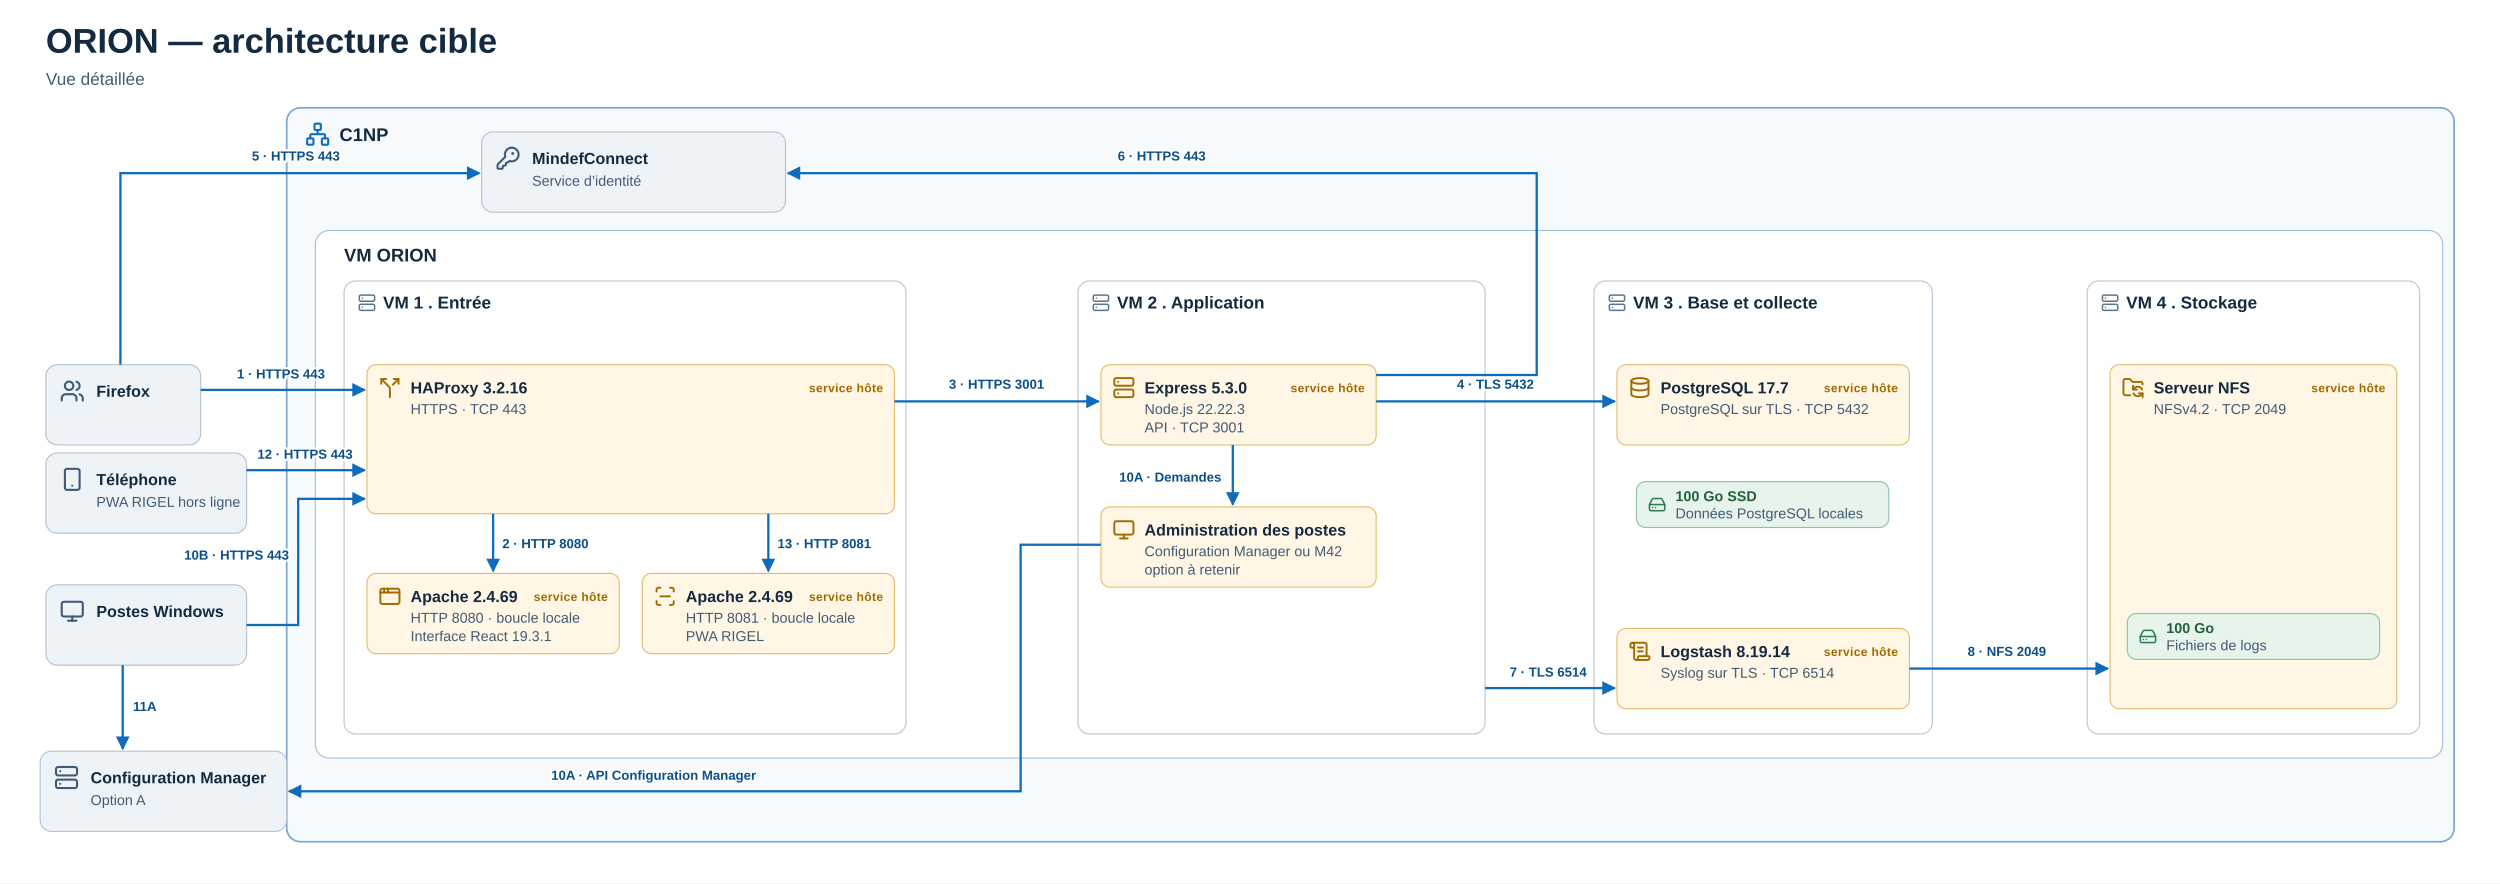
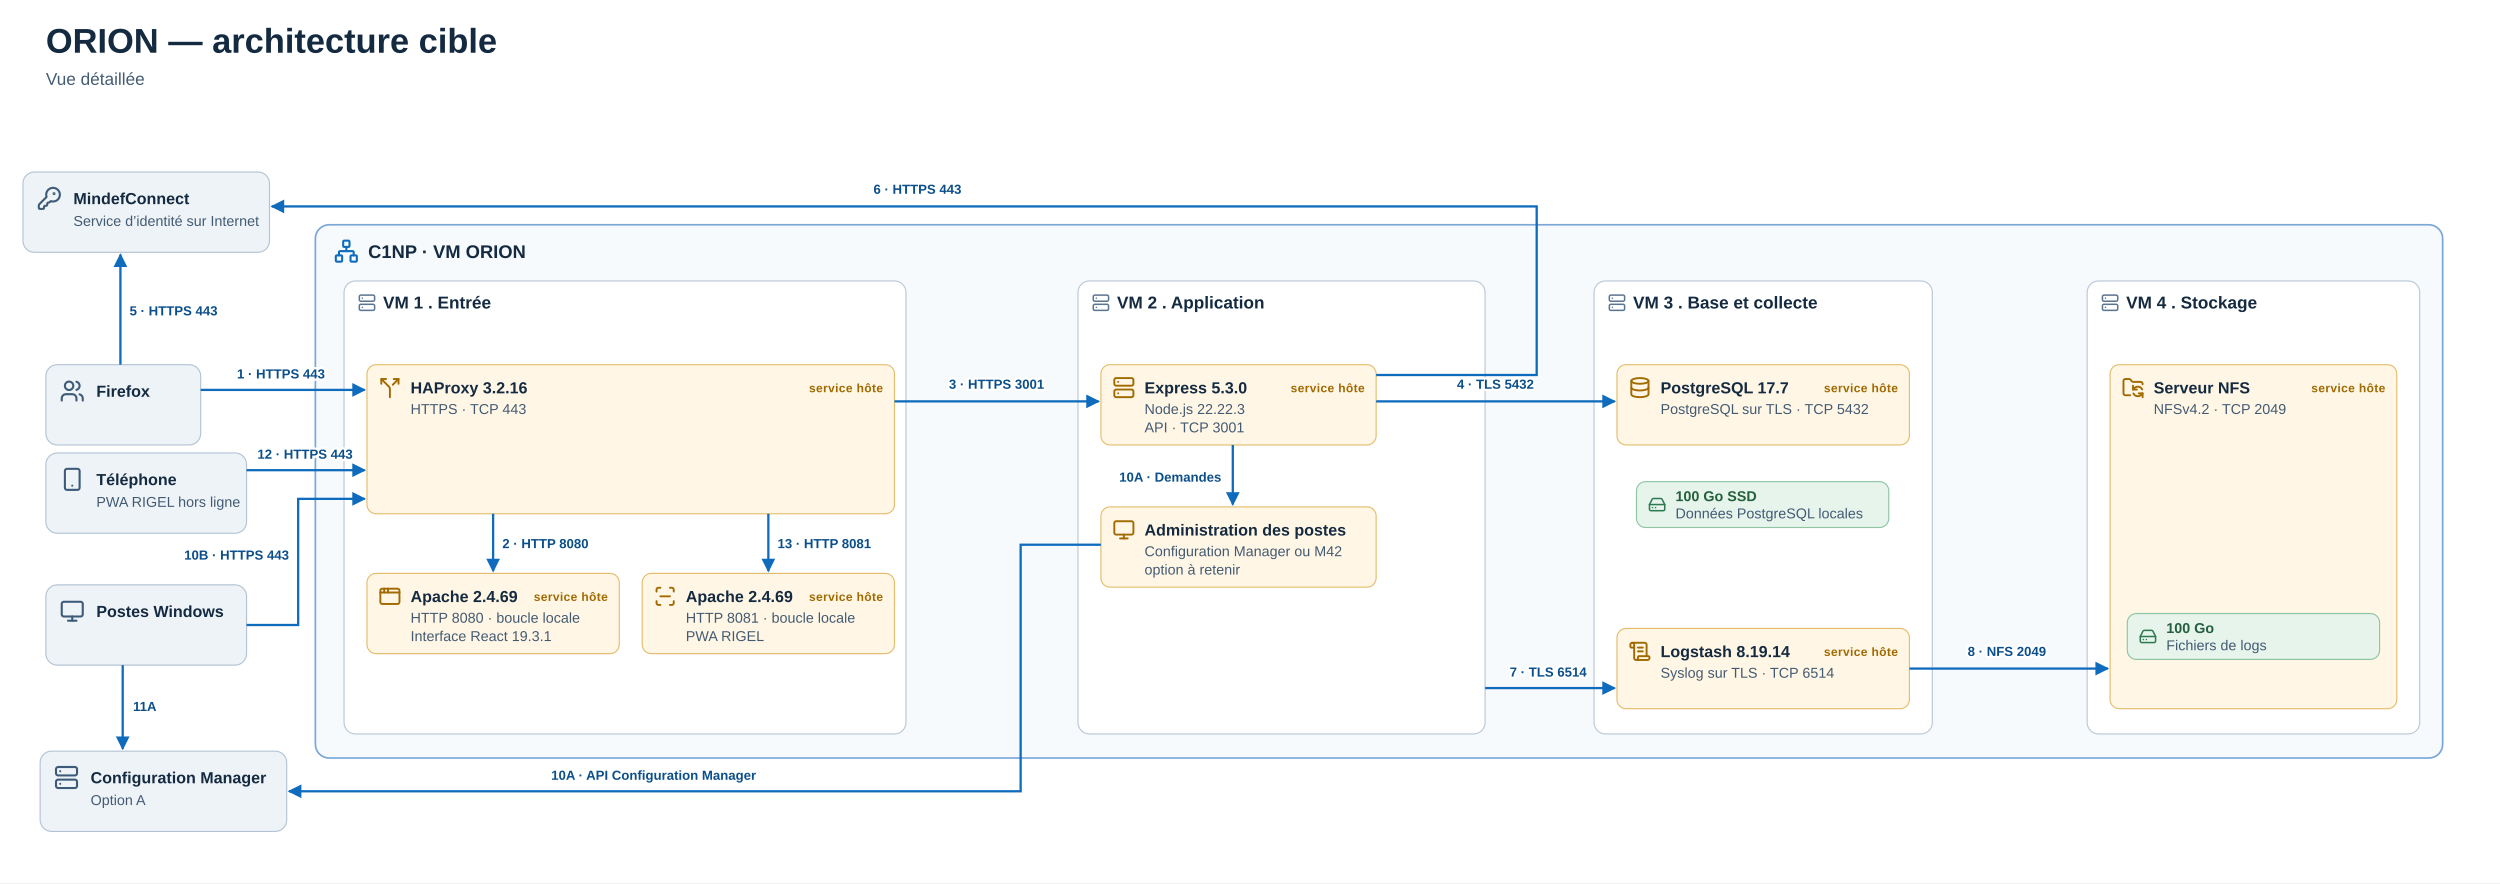
<svg xmlns="http://www.w3.org/2000/svg" width="2180" height="770" viewBox="0 0 2180 770" role="img" aria-labelledby="title desc">
  <defs>
    <marker id="arrow" viewBox="0 0 10 10" refX="9" refY="5" markerWidth="6" markerHeight="6" orient="auto">
      <path d="M0 0 L10 5 L0 10 Z" fill="#0f6cbd" />
    </marker>
    <marker id="arrow-start" viewBox="0 0 10 10" refX="1" refY="5" markerWidth="6" markerHeight="6" orient="auto">
      <path d="M10 0 L0 5 L10 10 Z" fill="#0f6cbd" />
    </marker>
    <symbol id="i-network" viewBox="0 0 24 24" fill="none" stroke="currentColor" stroke-width="2" stroke-linecap="round" stroke-linejoin="round">
      <rect x="16" y="16" width="6" height="6" rx="1" />
      <rect x="2" y="16" width="6" height="6" rx="1" />
      <rect x="9" y="2" width="6" height="6" rx="1" />
      <path d="M5 16v-3a1 1 0 0 1 1-1h12a1 1 0 0 1 1 1v3" />
      <path d="M12 12V8" />
    </symbol>
    <symbol id="i-server" viewBox="0 0 24 24" fill="none" stroke="currentColor" stroke-width="2" stroke-linecap="round" stroke-linejoin="round">
      <rect width="20" height="8" x="2" y="2" rx="2" ry="2" />
      <rect width="20" height="8" x="2" y="14" rx="2" ry="2" />
      <line x1="6" x2="6.01" y1="6" y2="6" />
      <line x1="6" x2="6.01" y1="18" y2="18" />
    </symbol>
    <symbol id="i-users" viewBox="0 0 24 24" fill="none" stroke="currentColor" stroke-width="2" stroke-linecap="round" stroke-linejoin="round">
      <path d="M16 21v-2a4 4 0 0 0-4-4H6a4 4 0 0 0-4 4v2" />
      <circle cx="9" cy="7" r="4" />
      <path d="M22 21v-2a4 4 0 0 0-3-3.87" />
      <path d="M16 3.13a4 4 0 0 1 0 7.75" />
    </symbol>
    <symbol id="i-smartphone" viewBox="0 0 24 24" fill="none" stroke="currentColor" stroke-width="2" stroke-linecap="round" stroke-linejoin="round">
      <rect width="14" height="20" x="5" y="2" rx="2" ry="2" />
      <path d="M12 18h.01" />
    </symbol>
    <symbol id="i-monitor" viewBox="0 0 24 24" fill="none" stroke="currentColor" stroke-width="2" stroke-linecap="round" stroke-linejoin="round">
      <rect width="20" height="14" x="2" y="3" rx="2" />
      <line x1="8" x2="16" y1="21" y2="21" />
      <line x1="12" x2="12" y1="17" y2="21" />
    </symbol>
    <symbol id="i-key-round" viewBox="0 0 24 24" fill="none" stroke="currentColor" stroke-width="2" stroke-linecap="round" stroke-linejoin="round">
      <path d="M2.586 17.414A2 2 0 0 0 2 18.828V21a1 1 0 0 0 1 1h3a1 1 0 0 0 1-1v-1a1 1 0 0 1 1-1h1a1 1 0 0 0 1-1v-1a1 1 0 0 1 1-1h.172a2 2 0 0 0 1.414-.586l.814-.814a6.5 6.5 0 1 0-4-4z" />
      <circle cx="16.5" cy="7.5" r=".5" fill="currentColor" />
    </symbol>
    <symbol id="i-split" viewBox="0 0 24 24" fill="none" stroke="currentColor" stroke-width="2" stroke-linecap="round" stroke-linejoin="round">
      <path d="M16 3h5v5" />
      <path d="M8 3H3v5" />
      <path d="M12 22v-8.3a4 4 0 0 0-1.172-2.872L3 3" />
      <path d="m15 9 6-6" />
    </symbol>
    <symbol id="i-app-window" viewBox="0 0 24 24" fill="none" stroke="currentColor" stroke-width="2" stroke-linecap="round" stroke-linejoin="round">
      <rect x="2" y="4" width="20" height="16" rx="2" />
      <path d="M10 4v4" />
      <path d="M2 8h20" />
      <path d="M6 4v4" />
    </symbol>
    <symbol id="i-scan-line" viewBox="0 0 24 24" fill="none" stroke="currentColor" stroke-width="2" stroke-linecap="round" stroke-linejoin="round">
      <path d="M3 7V5a2 2 0 0 1 2-2h2" />
      <path d="M17 3h2a2 2 0 0 1 2 2v2" />
      <path d="M21 17v2a2 2 0 0 1-2 2h-2" />
      <path d="M7 21H5a2 2 0 0 1-2-2v-2" />
      <path d="M7 12h10" />
    </symbol>
    <symbol id="i-scroll-text" viewBox="0 0 24 24" fill="none" stroke="currentColor" stroke-width="2" stroke-linecap="round" stroke-linejoin="round">
      <path d="M15 12h-5" />
      <path d="M15 8h-5" />
      <path d="M19 17V5a2 2 0 0 0-2-2H4" />
      <path d="M8 21h12a2 2 0 0 0 2-2v-1a1 1 0 0 0-1-1H11a1 1 0 0 0-1 1v1a2 2 0 1 1-4 0V5a2 2 0 1 0-4 0v2a1 1 0 0 0 1 1h3" />
    </symbol>
    <symbol id="i-database" viewBox="0 0 24 24" fill="none" stroke="currentColor" stroke-width="2" stroke-linecap="round" stroke-linejoin="round">
      <ellipse cx="12" cy="5" rx="9" ry="3" />
      <path d="M3 5V19A9 3 0 0 0 21 19V5" />
      <path d="M3 12A9 3 0 0 0 21 12" />
    </symbol>
    <symbol id="i-hard-drive" viewBox="0 0 24 24" fill="none" stroke="currentColor" stroke-width="2" stroke-linecap="round" stroke-linejoin="round">
      <line x1="22" x2="2" y1="12" y2="12" />
      <path d="M5.45 5.11 2 12v6a2 2 0 0 0 2 2h16a2 2 0 0 0 2-2v-6l-3.45-6.89A2 2 0 0 0 16.76 4H7.24a2 2 0 0 0-1.79 1.11z" />
      <line x1="6" x2="6.01" y1="16" y2="16" />
      <line x1="10" x2="10.01" y1="16" y2="16" />
    </symbol>
    <symbol id="i-folder-sync" viewBox="0 0 24 24" fill="none" stroke="currentColor" stroke-width="2" stroke-linecap="round" stroke-linejoin="round">
      <path d="M9 20H4a2 2 0 0 1-2-2V5a2 2 0 0 1 2-2h3.9a2 2 0 0 1 1.69.9l.81 1.2a2 2 0 0 0 1.67.9H20a2 2 0 0 1 2 2v.5" />
      <path d="M12 10v4h4" />
      <path d="m12 14 1.535-1.605a5 5 0 0 1 8 1.5" />
      <path d="M22 22v-4h-4" />
      <path d="m22 18-1.535 1.605a5 5 0 0 1-8-1.5" />
    </symbol>
  </defs>
  <style>
text{font-family:'Segoe UI',Arial,Helvetica,sans-serif;fill:#142a40}
.title{font-size:30px;font-weight:bold}
.body{font-size:15px;fill:#425a72}
.frame,.zname{font-size:16px;font-weight:bold}
.vm{font-size:15px;font-weight:bold}
.service{font-size:14px;font-weight:bold}
.cname{font-size:15px;font-weight:bold}
.crole{font-size:12.5px;fill:#425a72}
.cvm{font-size:12px;font-weight:bold;fill:#0f6cbd}
.caption{font-size:12.5px;fill:#425a72}
.vol{font-size:12.5px;font-weight:bold;fill:#24603d}
.tag{font-size:10.5px;font-weight:bold;fill:#0f6cbd;letter-spacing:.3px}
.tag.host{fill:#a06a00}
.tag.hors{fill:#66788a}
.badge{font-size:10.5px;font-weight:bold;fill:#254e78;letter-spacing:.5px}
.step{font-size:13px;font-weight:bold;fill:#fff}
.route{font-size:11.5px;font-weight:bold;fill:#0b4f8a;paint-order:stroke;stroke:#fff;stroke-width:4;stroke-linejoin:round}
.flow{fill:none;stroke:#0f6cbd;stroke-width:2}
.auto{stroke-dasharray:6 4}
</style>
  <rect width="2180" height="770" fill="#fff" />
  <text x="40" y="46" class="title" text-anchor="start">ORION — architecture cible</text>
  <text x="40" y="74" class="body" text-anchor="start">Vue détaillée</text>
-   <rect x="250" y="94" width="1890" height="640" rx="12" fill="#f7fafd" stroke="#7aa7d6" stroke-width="1.5" />
-   <use href="#i-network" x="266" y="106" width="22" height="22" style="color:#0f6cbd" />
-   <text x="296" y="123" class="frame" text-anchor="start">C1NP</text>
-   <rect x="275" y="201" width="1855" height="460" rx="12" fill="#fff" stroke="#9cc0e4" />
-   <text x="300" y="228" class="frame" text-anchor="start">VM ORION</text>
+   <rect x="275" y="196" width="1855" height="465" rx="12" fill="#f7fafd" stroke="#7aa7d6" stroke-width="1.5" />
+   <use href="#i-network" x="291" y="208" width="22" height="22" style="color:#0f6cbd" />
+   <text x="321" y="225" class="frame" text-anchor="start">C1NP · VM ORION</text>
  <rect x="300" y="245" width="490" height="395" rx="10" fill="#ffffff" stroke="#b9c7d6" />
  <use href="#i-server" x="312" y="256" width="16" height="16" style="color:#5b7690" />
  <text x="334" y="269" class="vm" text-anchor="start">VM 1 . Entrée</text>
  <rect x="940" y="245" width="355" height="395" rx="10" fill="#ffffff" stroke="#b9c7d6" />
  <use href="#i-server" x="952" y="256" width="16" height="16" style="color:#5b7690" />
  <text x="974" y="269" class="vm" text-anchor="start">VM 2 . Application</text>
  <rect x="1390" y="245" width="295" height="395" rx="10" fill="#ffffff" stroke="#b9c7d6" />
  <use href="#i-server" x="1402" y="256" width="16" height="16" style="color:#5b7690" />
  <text x="1424" y="269" class="vm" text-anchor="start">VM 3 . Base et collecte</text>
  <rect x="1820" y="245" width="290" height="395" rx="10" fill="#ffffff" stroke="#b9c7d6" />
  <use href="#i-server" x="1832" y="256" width="16" height="16" style="color:#5b7690" />
  <text x="1854" y="269" class="vm" text-anchor="start">VM 4 . Stockage</text>
  <rect x="40" y="318" width="135" height="70" rx="10" fill="#eef3f8" stroke="#b3c3d3" />
  <use href="#i-users" x="52" y="330" width="22" height="22" style="color:#3d5a78" />
  <text x="84" y="346" class="service" text-anchor="start">Firefox</text>
  <rect x="40" y="395" width="175" height="70" rx="10" fill="#eef3f8" stroke="#b3c3d3" />
  <use href="#i-smartphone" x="52" y="407" width="22" height="22" style="color:#3d5a78" />
  <text x="84" y="423" class="service" text-anchor="start">Téléphone</text>
  <text x="84" y="442" class="caption" text-anchor="start">PWA RIGEL hors ligne</text>
  <rect x="40" y="510" width="175" height="70" rx="10" fill="#eef3f8" stroke="#b3c3d3" />
  <use href="#i-monitor" x="52" y="522" width="22" height="22" style="color:#3d5a78" />
  <text x="84" y="538" class="service" text-anchor="start">Postes Windows</text>
  <rect x="35" y="655" width="215" height="70" rx="10" fill="#eef3f8" stroke="#b3c3d3" />
  <use href="#i-server" x="47" y="667" width="22" height="22" style="color:#3d5a78" />
  <text x="79" y="683" class="service" text-anchor="start">Configuration Manager</text>
  <text x="79" y="702" class="caption" text-anchor="start">Option A</text>
-   <rect x="420" y="115" width="265" height="70" rx="10" fill="#eef3f8" stroke="#b3c3d3" />
-   <use href="#i-key-round" x="432" y="127" width="22" height="22" style="color:#3d5a78" />
-   <text x="464" y="143" class="service" text-anchor="start">MindefConnect</text>
-   <text x="464" y="162" class="caption" text-anchor="start">Service d’identité</text>
+   <rect x="20" y="150" width="215" height="70" rx="10" fill="#eef3f8" stroke="#b3c3d3" />
+   <use href="#i-key-round" x="32" y="162" width="22" height="22" style="color:#3d5a78" />
+   <text x="64" y="178" class="service" text-anchor="start">MindefConnect</text>
+   <text x="64" y="197" class="caption" text-anchor="start">Service d’identité sur Internet</text>
  <rect x="320" y="318" width="460" height="130" rx="8" fill="#fff6e5" stroke="#e3bd6d" />
  <use href="#i-split" x="330" y="328" width="20" height="20" style="color:#a06a00" />
  <text x="358" y="343" class="service" text-anchor="start">HAProxy 3.2.16</text>
  <text x="770" y="342" class="tag host" text-anchor="end">service hôte</text>
  <text x="358" y="361" class="caption" text-anchor="start">HTTPS · TCP 443</text>
  <rect x="320" y="500" width="220" height="70" rx="8" fill="#fff6e5" stroke="#e3bd6d" />
  <use href="#i-app-window" x="330" y="510" width="20" height="20" style="color:#a06a00" />
  <text x="358" y="525" class="service" text-anchor="start">Apache 2.4.69</text>
  <text x="530" y="524" class="tag host" text-anchor="end">service hôte</text>
  <text x="358" y="543" class="caption" text-anchor="start">HTTP 8080 · boucle locale</text>
  <text x="358" y="559" class="caption" text-anchor="start">Interface React 19.3.1</text>
  <rect x="560" y="500" width="220" height="70" rx="8" fill="#fff6e5" stroke="#e3bd6d" />
  <use href="#i-scan-line" x="570" y="510" width="20" height="20" style="color:#a06a00" />
  <text x="598" y="525" class="service" text-anchor="start">Apache 2.4.69</text>
  <text x="770" y="524" class="tag host" text-anchor="end">service hôte</text>
  <text x="598" y="543" class="caption" text-anchor="start">HTTP 8081 · boucle locale</text>
  <text x="598" y="559" class="caption" text-anchor="start">PWA RIGEL</text>
  <rect x="960" y="318" width="240" height="70" rx="8" fill="#fff6e5" stroke="#e3bd6d" />
  <use href="#i-server" x="970" y="328" width="20" height="20" style="color:#a06a00" />
  <text x="998" y="343" class="service" text-anchor="start">Express 5.3.0</text>
  <text x="1190" y="342" class="tag host" text-anchor="end">service hôte</text>
  <text x="998" y="361" class="caption" text-anchor="start">Node.js 22.22.3</text>
  <text x="998" y="377" class="caption" text-anchor="start">API · TCP 3001</text>
  <rect x="960" y="442" width="240" height="70" rx="8" fill="#fff6e5" stroke="#e3bd6d" />
  <use href="#i-monitor" x="970" y="452" width="20" height="20" style="color:#a06a00" />
  <text x="998" y="467" class="service" text-anchor="start">Administration des postes</text>
  <text x="998" y="485" class="caption" text-anchor="start">Configuration Manager ou M42</text>
  <text x="998" y="501" class="caption" text-anchor="start">option à retenir</text>
  <rect x="1410" y="548" width="255" height="70" rx="8" fill="#fff6e5" stroke="#e3bd6d" />
  <use href="#i-scroll-text" x="1420" y="558" width="20" height="20" style="color:#a06a00" />
  <text x="1448" y="573" class="service" text-anchor="start">Logstash 8.19.14</text>
  <text x="1655" y="572" class="tag host" text-anchor="end">service hôte</text>
  <text x="1448" y="591" class="caption" text-anchor="start">Syslog sur TLS · TCP 6514</text>
  <rect x="1410" y="318" width="255" height="70" rx="8" fill="#fff6e5" stroke="#e3bd6d" />
  <use href="#i-database" x="1420" y="328" width="20" height="20" style="color:#a06a00" />
  <text x="1448" y="343" class="service" text-anchor="start">PostgreSQL 17.7</text>
  <text x="1655" y="342" class="tag host" text-anchor="end">service hôte</text>
  <text x="1448" y="361" class="caption" text-anchor="start">PostgreSQL sur TLS · TCP 5432</text>
  <rect x="1427" y="420" width="220" height="40" rx="8" fill="#e6f4ec" stroke="#8fc4a3" />
  <use href="#i-hard-drive" x="1437" y="432" width="16" height="16" style="color:#2f7a4f" />
  <text x="1461" y="437" class="vol" text-anchor="start">100 Go SSD</text>
  <text x="1461" y="452" class="caption" text-anchor="start">Données PostgreSQL locales</text>
  <rect x="1840" y="318" width="250" height="300" rx="8" fill="#fff6e5" stroke="#e3bd6d" />
  <use href="#i-folder-sync" x="1850" y="328" width="20" height="20" style="color:#a06a00" />
  <text x="1878" y="343" class="service" text-anchor="start">Serveur NFS</text>
  <text x="2080" y="342" class="tag host" text-anchor="end">service hôte</text>
  <text x="1878" y="361" class="caption" text-anchor="start">NFSv4.2 · TCP 2049</text>
  <rect x="1855" y="535" width="220" height="40" rx="8" fill="#e6f4ec" stroke="#8fc4a3" />
  <use href="#i-hard-drive" x="1865" y="547" width="16" height="16" style="color:#2f7a4f" />
  <text x="1889" y="552" class="vol" text-anchor="start">100 Go</text>
  <text x="1889" y="567" class="caption" text-anchor="start">Fichiers de logs</text>
  <path d="M175 340 L318 340" class="flow" marker-end="url(#arrow)" />
  <text x="245" y="330" class="route" text-anchor="middle">1 · HTTPS 443</text>
  <path d="M215 410 L318 410" class="flow" marker-end="url(#arrow)" />
  <text x="266" y="400" class="route" text-anchor="middle">12 · HTTPS 443</text>
  <path d="M430 448 L430 498" class="flow" marker-end="url(#arrow)" />
  <text x="438" y="478" class="route" text-anchor="start">2 · HTTP 8080</text>
  <path d="M670 448 L670 498" class="flow" marker-end="url(#arrow)" />
  <text x="678" y="478" class="route" text-anchor="start">13 · HTTP 8081</text>
  <path d="M780 350 L958 350" class="flow" marker-end="url(#arrow)" />
  <text x="869" y="339" class="route" text-anchor="middle">3 · HTTPS 3001</text>
  <path d="M1200 350 L1408 350" class="flow" marker-end="url(#arrow)" />
  <text x="1304" y="339" class="route" text-anchor="middle">4 · TLS 5432</text>
-   <path d="M105 318 L105 151 L418 151" class="flow" marker-end="url(#arrow)" />
-   <text x="258" y="140" class="route" text-anchor="middle">5 · HTTPS 443</text>
-   <path d="M1200 327 L1340 327 L1340 151 L687 151" class="flow" marker-end="url(#arrow)" />
-   <text x="1013" y="140" class="route" text-anchor="middle">6 · HTTPS 443</text>
+   <path d="M105 318 L105 222" class="flow" marker-end="url(#arrow)" />
+   <text x="113" y="275" class="route" text-anchor="start">5 · HTTPS 443</text>
+   <path d="M1200 327 L1340 327 L1340 180 L237 180" class="flow" marker-end="url(#arrow)" />
+   <text x="800" y="169" class="route" text-anchor="middle">6 · HTTPS 443</text>
  <path d="M1295 600 L1408 600" class="flow" marker-end="url(#arrow)" />
  <text x="1350" y="590" class="route" text-anchor="middle">7 · TLS 6514</text>
  <path d="M1665 583 L1838 583" class="flow" marker-end="url(#arrow)" />
  <text x="1750" y="572" class="route" text-anchor="middle">8 · NFS 2049</text>
  <path d="M1075 388 L1075 440" class="flow" marker-end="url(#arrow)" />
  <text x="1065" y="420" class="route" text-anchor="end">10A · Demandes</text>
  <path d="M107 580 L107 653" class="flow" marker-end="url(#arrow)" />
  <text x="116" y="620" class="route" text-anchor="start">11A</text>
  <path d="M960 475 L890 475 L890 690 L252 690" class="flow" marker-end="url(#arrow)" />
  <text x="570" y="680" class="route" text-anchor="middle">10A · API Configuration Manager</text>
  <path d="M215 545 L260 545 L260 435 L318 435" class="flow" marker-end="url(#arrow)" />
  <text x="252" y="488" class="route" text-anchor="end">10B · HTTPS 443</text>
</svg>
